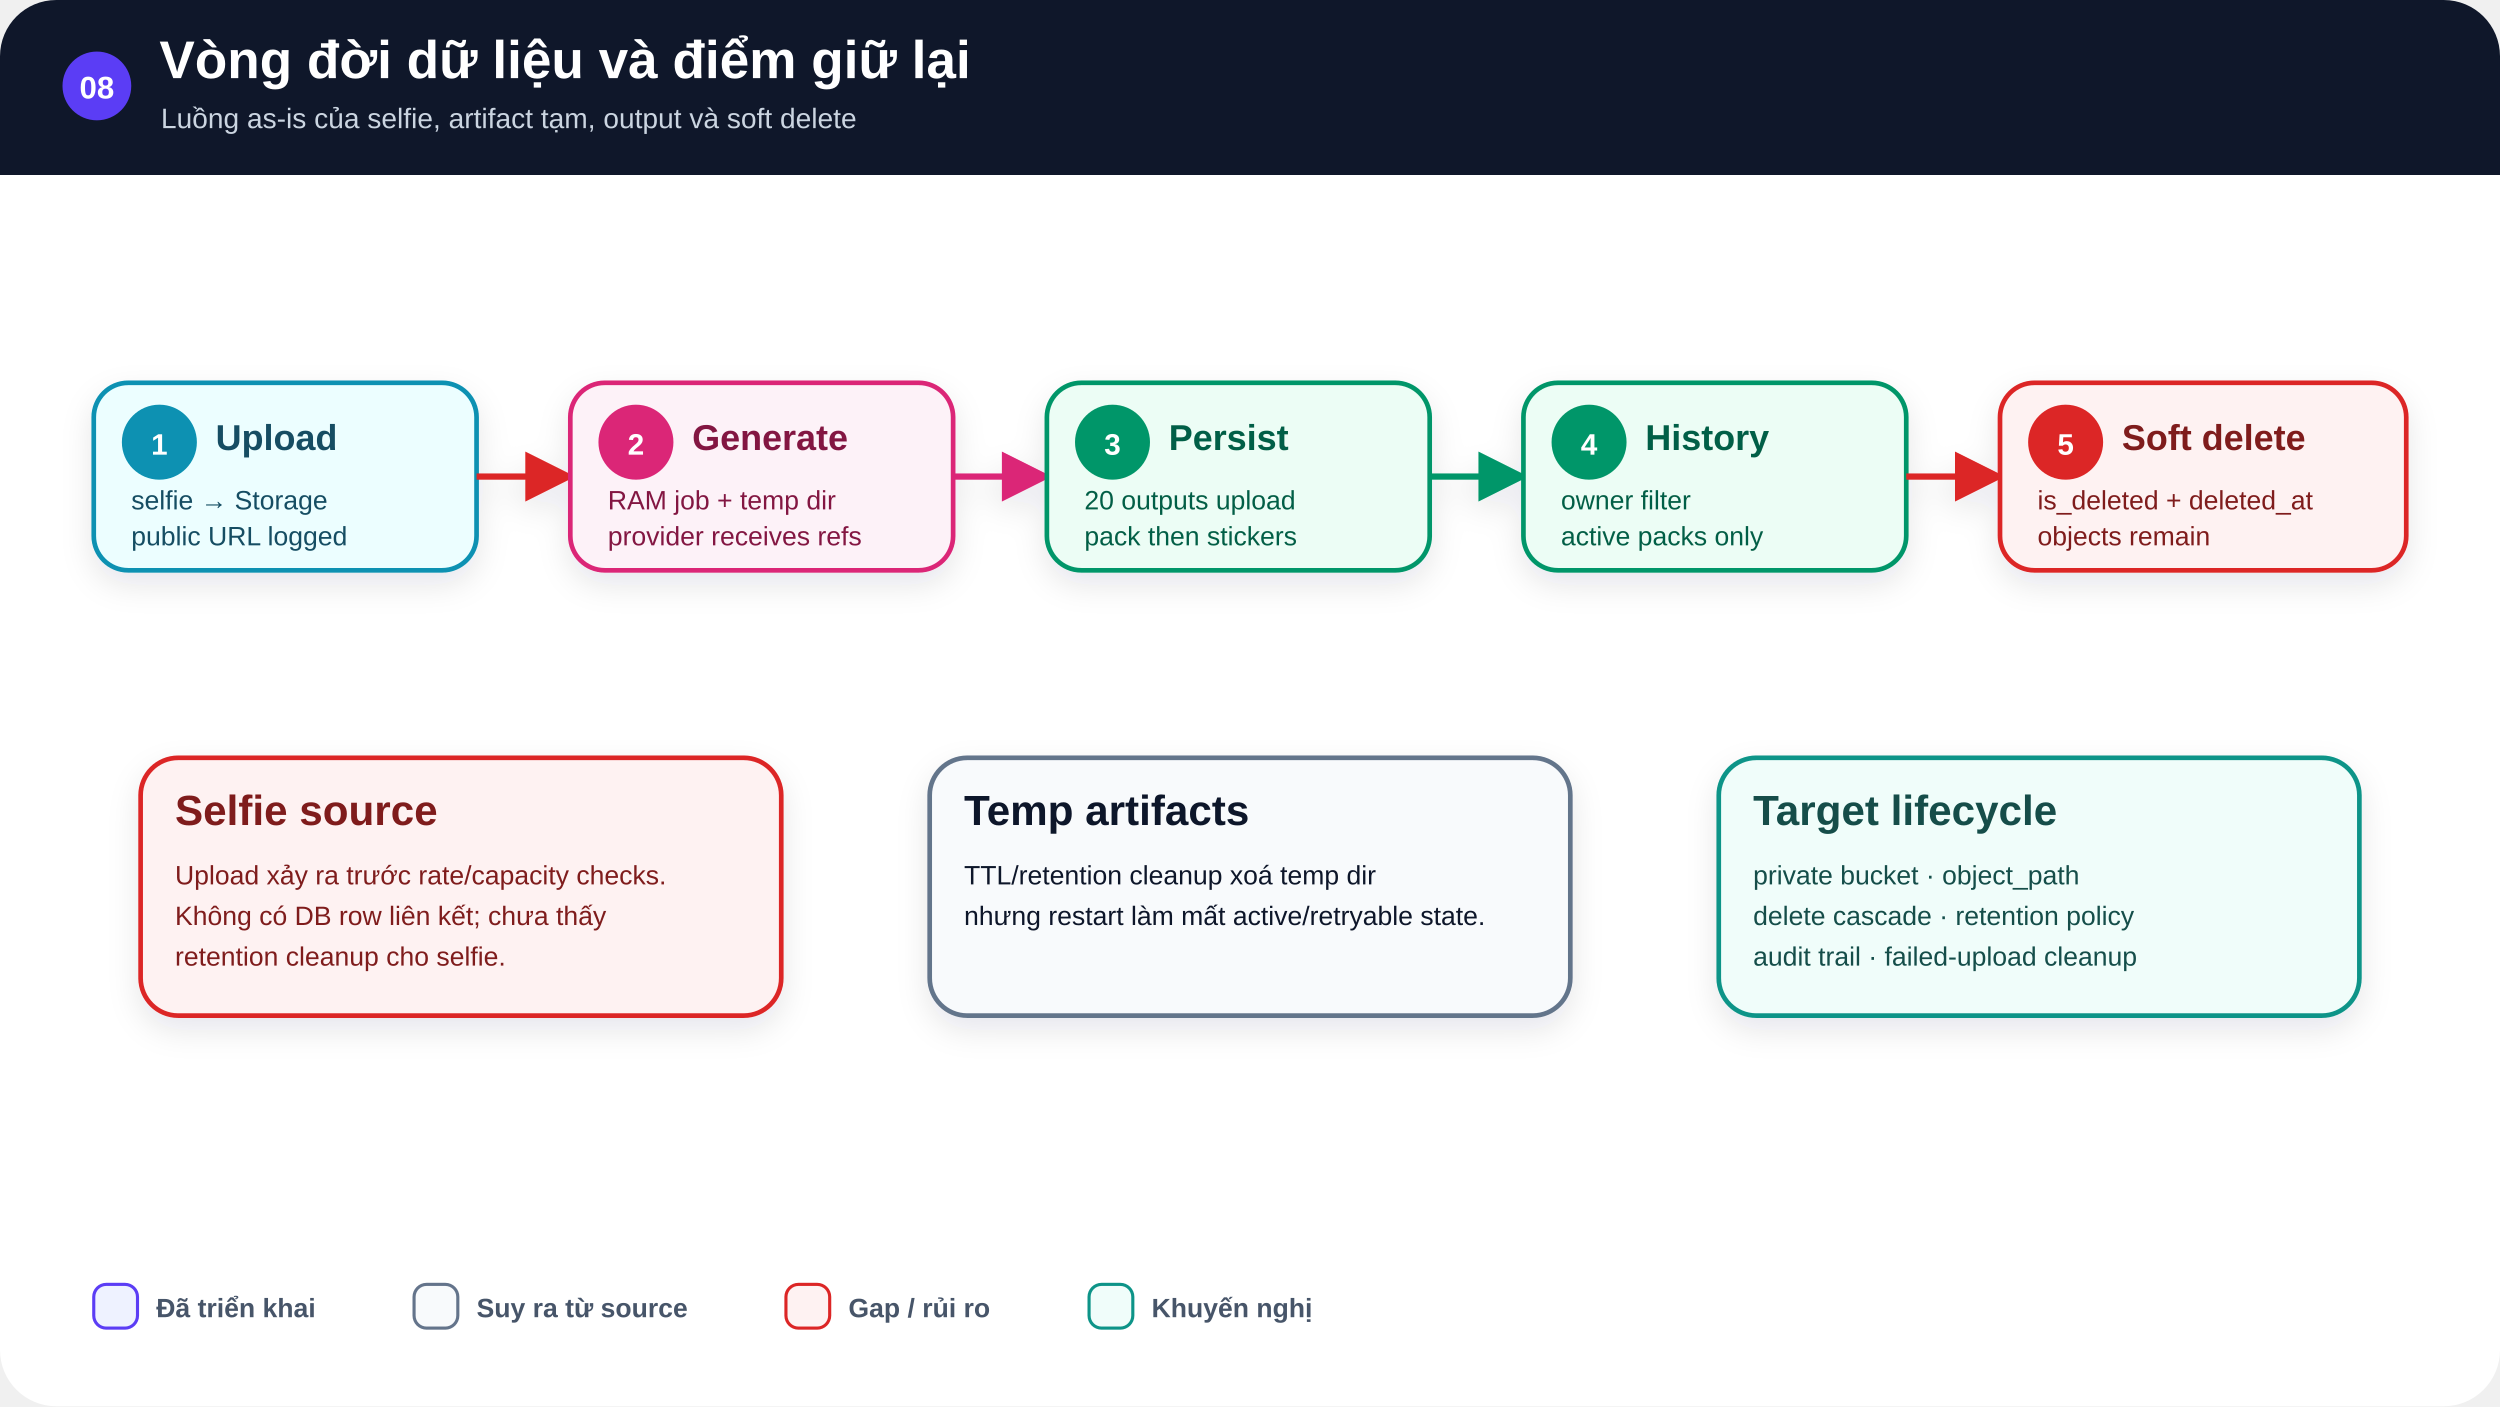
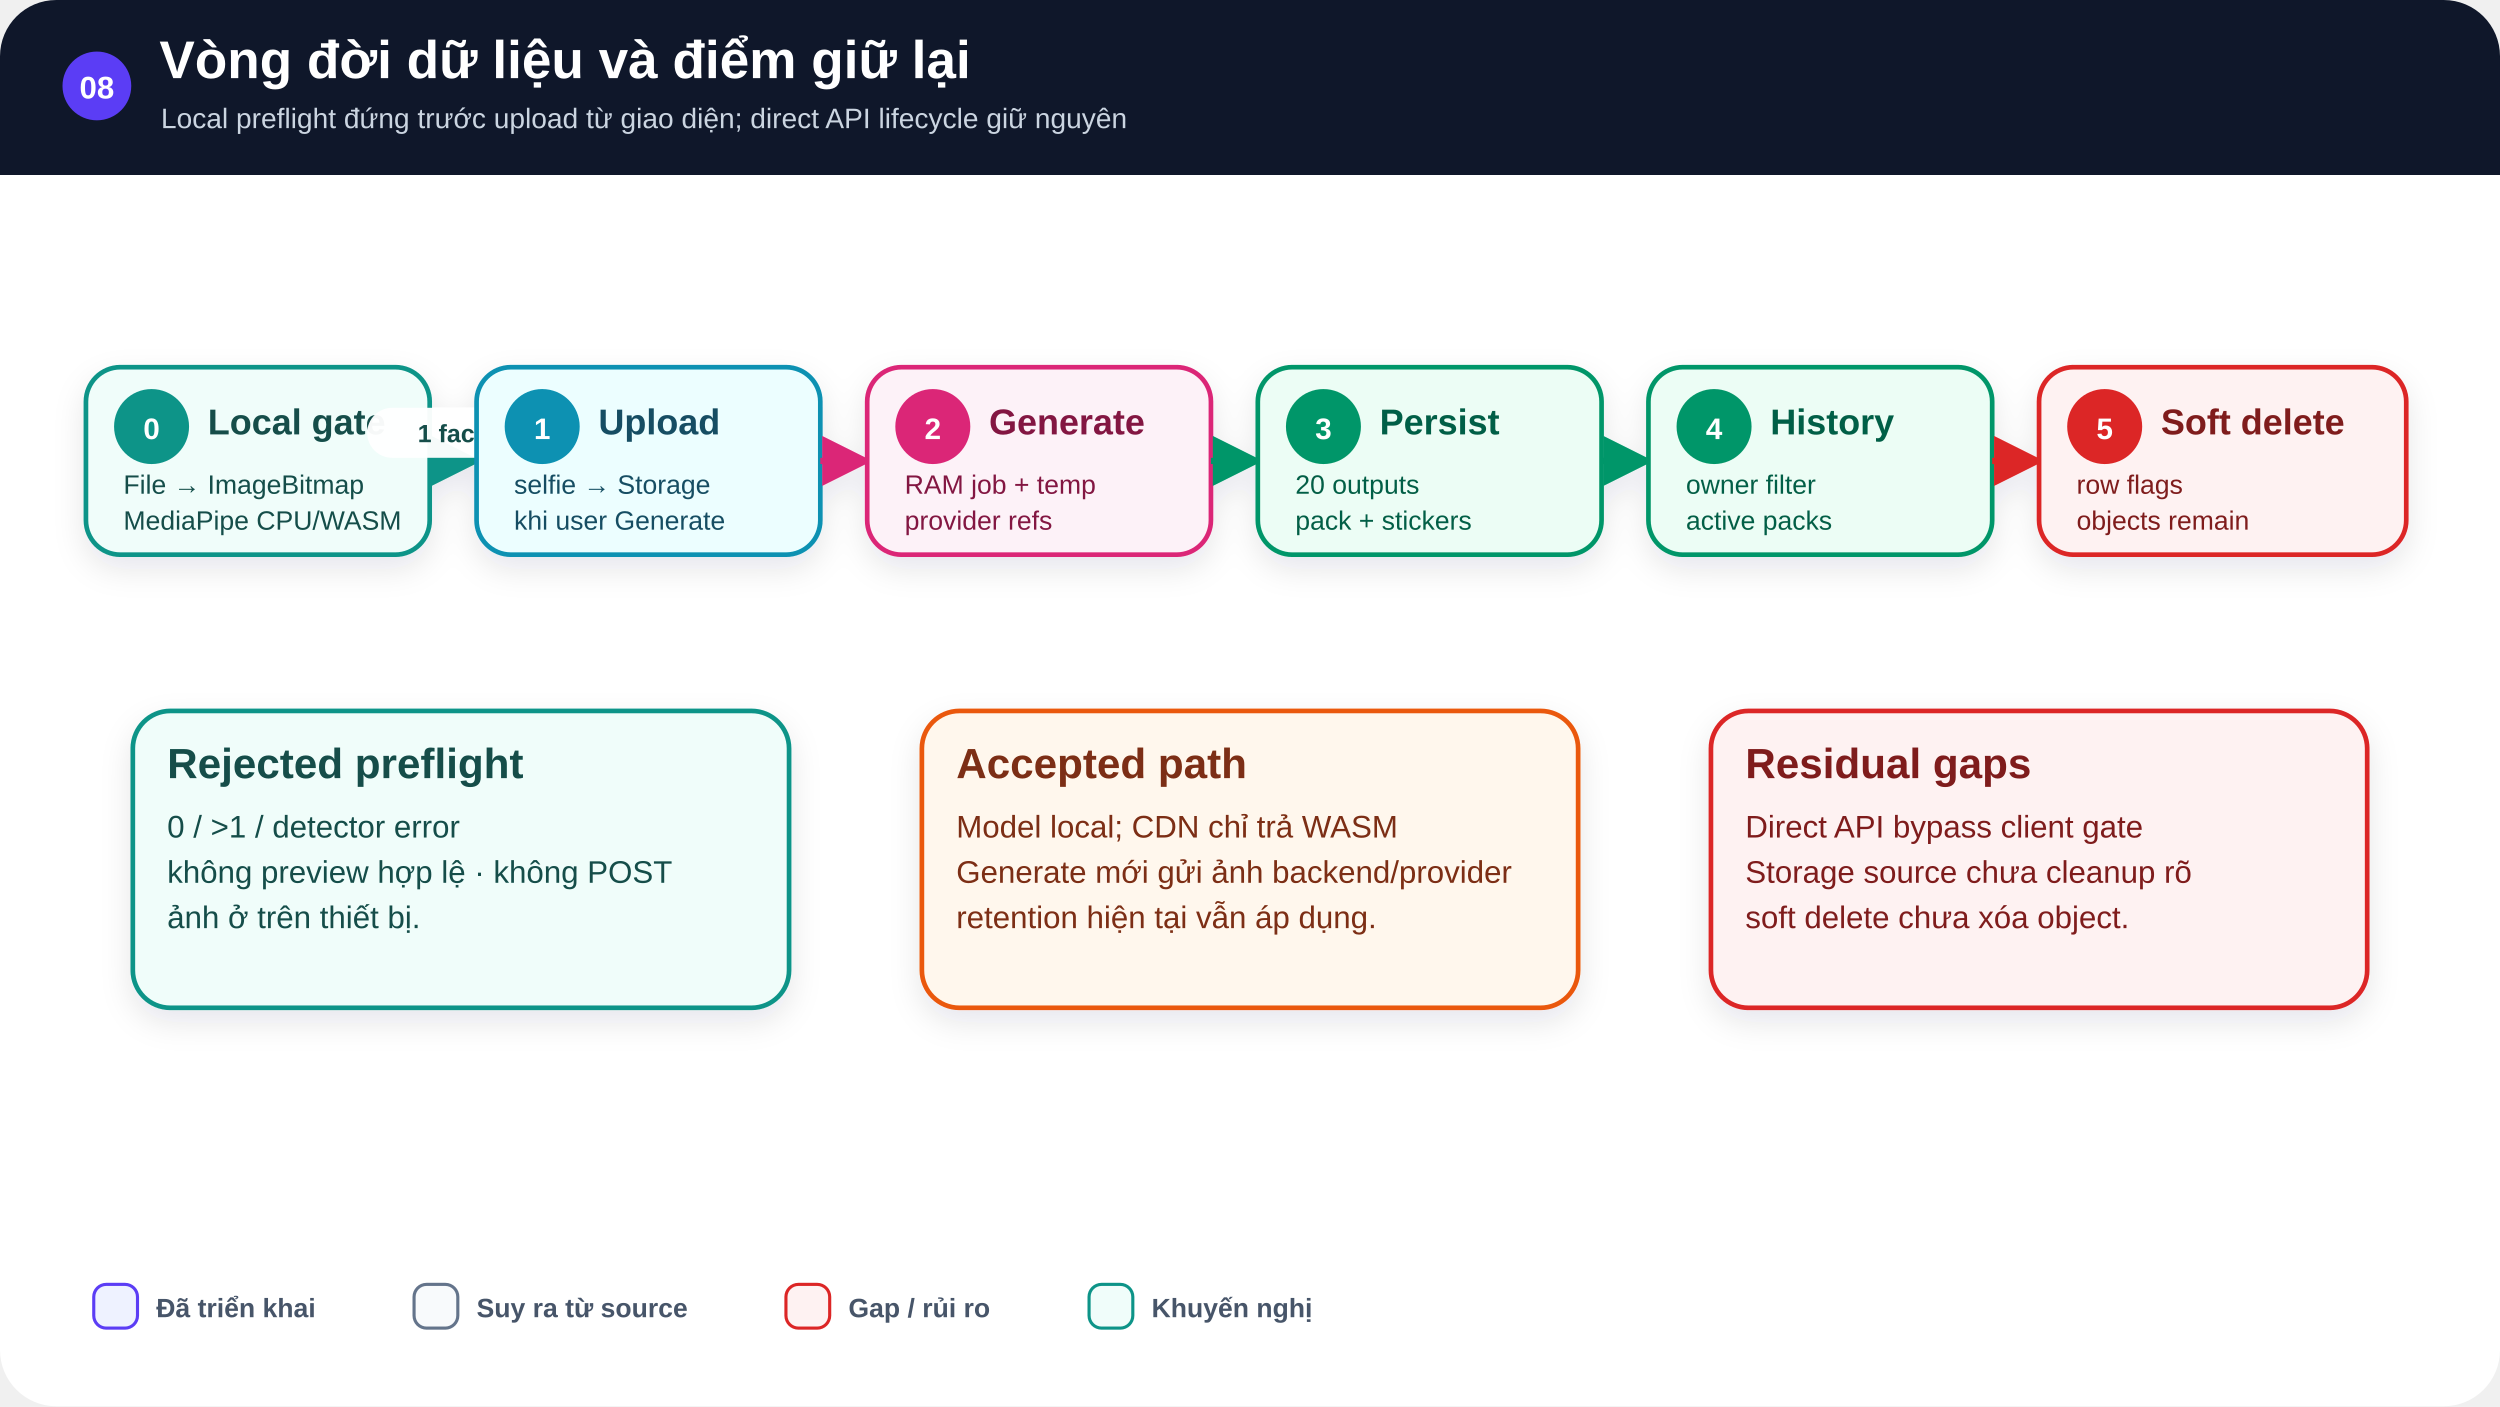
<svg xmlns="http://www.w3.org/2000/svg" width="1600" height="900" viewBox="0 0 1600 900">
  <defs>
    <filter id="shadow-data-lifecycle" x="-20%" y="-20%" width="140%" height="140%">
      <feDropShadow dx="0" dy="8" stdDeviation="10" flood-color="#0F172A" flood-opacity="0.10" />
    </filter>
    <marker id="arrow-data-lifecycle-client" viewBox="0 0 10 10" refX="9" refY="5" markerWidth="8" markerHeight="8" orient="auto-start-reverse">
      <path d="M 0 0 L 10 5 L 0 10 z" fill="#0891B2" />
    </marker>
    <marker id="arrow-data-lifecycle-frontend" viewBox="0 0 10 10" refX="9" refY="5" markerWidth="8" markerHeight="8" orient="auto-start-reverse">
      <path d="M 0 0 L 10 5 L 0 10 z" fill="#5B3DF5" />
    </marker>
    <marker id="arrow-data-lifecycle-backend" viewBox="0 0 10 10" refX="9" refY="5" markerWidth="8" markerHeight="8" orient="auto-start-reverse">
      <path d="M 0 0 L 10 5 L 0 10 z" fill="#DB2777" />
    </marker>
    <marker id="arrow-data-lifecycle-data" viewBox="0 0 10 10" refX="9" refY="5" markerWidth="8" markerHeight="8" orient="auto-start-reverse">
      <path d="M 0 0 L 10 5 L 0 10 z" fill="#059669" />
    </marker>
    <marker id="arrow-data-lifecycle-external" viewBox="0 0 10 10" refX="9" refY="5" markerWidth="8" markerHeight="8" orient="auto-start-reverse">
      <path d="M 0 0 L 10 5 L 0 10 z" fill="#EA580C" />
    </marker>
    <marker id="arrow-data-lifecycle-quality" viewBox="0 0 10 10" refX="9" refY="5" markerWidth="8" markerHeight="8" orient="auto-start-reverse">
      <path d="M 0 0 L 10 5 L 0 10 z" fill="#0D9488" />
    </marker>
    <marker id="arrow-data-lifecycle-risk" viewBox="0 0 10 10" refX="9" refY="5" markerWidth="8" markerHeight="8" orient="auto-start-reverse">
      <path d="M 0 0 L 10 5 L 0 10 z" fill="#DC2626" />
    </marker>
    <marker id="arrow-data-lifecycle-neutral" viewBox="0 0 10 10" refX="9" refY="5" markerWidth="8" markerHeight="8" orient="auto-start-reverse">
      <path d="M 0 0 L 10 5 L 0 10 z" fill="#64748B" />
    </marker>
    <marker id="arrow-data-lifecycle-ink" viewBox="0 0 10 10" refX="9" refY="5" markerWidth="8" markerHeight="8" orient="auto-start-reverse">
      <path d="M 0 0 L 10 5 L 0 10 z" fill="#0F172A" />
    </marker>
  </defs>
  <rect width="1600" height="900" rx="36" fill="#FFFFFF" />
  <rect x="0" y="0" width="1600" height="112" rx="36" fill="#0F172A" />
  <rect x="0" y="76" width="1600" height="36" fill="#0F172A" />
  <circle cx="62" cy="55" r="22" fill="#5B3DF5" />
  <text x="62" y="63" text-anchor="middle" fill="#FFFFFF" font-family="Arial, sans-serif" font-size="20" font-weight="800">08</text>
  <text x="102" y="50" text-anchor="start" fill="#FFFFFF" font-family="Arial, sans-serif" font-size="34" font-weight="800">Vòng đời dữ liệu và điểm giữ lại</text>
-   <text x="103" y="82" text-anchor="start" fill="#CBD5E1" font-family="Arial, sans-serif" font-size="18" font-weight="500">Luồng as-is của selfie, artifact tạm, output và soft delete</text>
+   <text x="103" y="82" text-anchor="start" fill="#CBD5E1" font-family="Arial, sans-serif" font-size="18" font-weight="500">Local preflight đứng trước upload từ giao diện; direct API lifecycle giữ nguyên</text>
  <g filter="url(#shadow-data-lifecycle)">
    <g>
-       <rect x="60" y="245" width="245" height="120" rx="22" fill="#ECFEFF" stroke="#0891B2" stroke-width="3" />
-       <circle cx="102" cy="283" r="24" fill="#0891B2" />
-       <text x="102" y="291" text-anchor="middle" fill="#FFFFFF" font-family="Arial, sans-serif" font-size="19" font-weight="800">1</text>
-       <text x="138" y="288" text-anchor="start" fill="#164E63" font-family="Arial, sans-serif" font-size="23" font-weight="800">Upload</text>
-       <text x="84" y="326" text-anchor="start" fill="#164E63" font-family="Arial, sans-serif" font-size="17" font-weight="500">
-         <tspan x="84" dy="0">selfie → Storage</tspan>
-         <tspan x="84" dy="23">public URL logged</tspan>
+       <rect x="55" y="235" width="220" height="120" rx="22" fill="#F0FDFA" stroke="#0D9488" stroke-width="3" />
+       <circle cx="97" cy="273" r="24" fill="#0D9488" />
+       <text x="97" y="281" text-anchor="middle" fill="#FFFFFF" font-family="Arial, sans-serif" font-size="19" font-weight="800">0</text>
+       <text x="133" y="278" text-anchor="start" fill="#134E4A" font-family="Arial, sans-serif" font-size="23" font-weight="800">Local gate</text>
+       <text x="79" y="316" text-anchor="start" fill="#134E4A" font-family="Arial, sans-serif" font-size="17" font-weight="500">
+         <tspan x="79" dy="0">File → ImageBitmap</tspan>
+         <tspan x="79" dy="23">MediaPipe CPU/WASM</tspan>
      </text>
    </g>
    <g>
-       <path d="M 305 305 L 365 305" fill="none" stroke="#DC2626" stroke-width="4" marker-end="url(#arrow-data-lifecycle-risk)" />
+       <path d="M 275 295 L 305 295" fill="none" stroke="#0D9488" stroke-width="4" marker-end="url(#arrow-data-lifecycle-quality)" />
+       <rect x="235" y="261" width="110" height="32" rx="16" fill="#FFFFFF" opacity="0.96" />
+       <text x="290" y="283" text-anchor="middle" fill="#134E4A" font-family="Arial, sans-serif" font-size="16" font-weight="700">1 face</text>
    </g>
    <g>
-       <rect x="365" y="245" width="245" height="120" rx="22" fill="#FDF2F8" stroke="#DB2777" stroke-width="3" />
-       <circle cx="407" cy="283" r="24" fill="#DB2777" />
-       <text x="407" y="291" text-anchor="middle" fill="#FFFFFF" font-family="Arial, sans-serif" font-size="19" font-weight="800">2</text>
-       <text x="443" y="288" text-anchor="start" fill="#831843" font-family="Arial, sans-serif" font-size="23" font-weight="800">Generate</text>
-       <text x="389" y="326" text-anchor="start" fill="#831843" font-family="Arial, sans-serif" font-size="17" font-weight="500">
-         <tspan x="389" dy="0">RAM job + temp dir</tspan>
-         <tspan x="389" dy="23">provider receives refs</tspan>
+       <rect x="305" y="235" width="220" height="120" rx="22" fill="#ECFEFF" stroke="#0891B2" stroke-width="3" />
+       <circle cx="347" cy="273" r="24" fill="#0891B2" />
+       <text x="347" y="281" text-anchor="middle" fill="#FFFFFF" font-family="Arial, sans-serif" font-size="19" font-weight="800">1</text>
+       <text x="383" y="278" text-anchor="start" fill="#164E63" font-family="Arial, sans-serif" font-size="23" font-weight="800">Upload</text>
+       <text x="329" y="316" text-anchor="start" fill="#164E63" font-family="Arial, sans-serif" font-size="17" font-weight="500">
+         <tspan x="329" dy="0">selfie → Storage</tspan>
+         <tspan x="329" dy="23">khi user Generate</tspan>
      </text>
    </g>
    <g>
-       <path d="M 610 305 L 670 305" fill="none" stroke="#DB2777" stroke-width="4" marker-end="url(#arrow-data-lifecycle-backend)" />
+       <path d="M 525 295 L 555 295" fill="none" stroke="#DB2777" stroke-width="4" marker-end="url(#arrow-data-lifecycle-backend)" />
    </g>
    <g>
-       <rect x="670" y="245" width="245" height="120" rx="22" fill="#ECFDF5" stroke="#059669" stroke-width="3" />
-       <circle cx="712" cy="283" r="24" fill="#059669" />
-       <text x="712" y="291" text-anchor="middle" fill="#FFFFFF" font-family="Arial, sans-serif" font-size="19" font-weight="800">3</text>
-       <text x="748" y="288" text-anchor="start" fill="#065F46" font-family="Arial, sans-serif" font-size="23" font-weight="800">Persist</text>
-       <text x="694" y="326" text-anchor="start" fill="#065F46" font-family="Arial, sans-serif" font-size="17" font-weight="500">
-         <tspan x="694" dy="0">20 outputs upload</tspan>
-         <tspan x="694" dy="23">pack then stickers</tspan>
+       <rect x="555" y="235" width="220" height="120" rx="22" fill="#FDF2F8" stroke="#DB2777" stroke-width="3" />
+       <circle cx="597" cy="273" r="24" fill="#DB2777" />
+       <text x="597" y="281" text-anchor="middle" fill="#FFFFFF" font-family="Arial, sans-serif" font-size="19" font-weight="800">2</text>
+       <text x="633" y="278" text-anchor="start" fill="#831843" font-family="Arial, sans-serif" font-size="23" font-weight="800">Generate</text>
+       <text x="579" y="316" text-anchor="start" fill="#831843" font-family="Arial, sans-serif" font-size="17" font-weight="500">
+         <tspan x="579" dy="0">RAM job + temp</tspan>
+         <tspan x="579" dy="23">provider refs</tspan>
      </text>
    </g>
    <g>
-       <path d="M 915 305 L 975 305" fill="none" stroke="#059669" stroke-width="4" marker-end="url(#arrow-data-lifecycle-data)" />
+       <path d="M 775 295 L 805 295" fill="none" stroke="#059669" stroke-width="4" marker-end="url(#arrow-data-lifecycle-data)" />
    </g>
    <g>
-       <rect x="975" y="245" width="245" height="120" rx="22" fill="#ECFDF5" stroke="#059669" stroke-width="3" />
-       <circle cx="1017" cy="283" r="24" fill="#059669" />
-       <text x="1017" y="291" text-anchor="middle" fill="#FFFFFF" font-family="Arial, sans-serif" font-size="19" font-weight="800">4</text>
-       <text x="1053" y="288" text-anchor="start" fill="#065F46" font-family="Arial, sans-serif" font-size="23" font-weight="800">History</text>
-       <text x="999" y="326" text-anchor="start" fill="#065F46" font-family="Arial, sans-serif" font-size="17" font-weight="500">
-         <tspan x="999" dy="0">owner filter</tspan>
-         <tspan x="999" dy="23">active packs only</tspan>
+       <rect x="805" y="235" width="220" height="120" rx="22" fill="#ECFDF5" stroke="#059669" stroke-width="3" />
+       <circle cx="847" cy="273" r="24" fill="#059669" />
+       <text x="847" y="281" text-anchor="middle" fill="#FFFFFF" font-family="Arial, sans-serif" font-size="19" font-weight="800">3</text>
+       <text x="883" y="278" text-anchor="start" fill="#065F46" font-family="Arial, sans-serif" font-size="23" font-weight="800">Persist</text>
+       <text x="829" y="316" text-anchor="start" fill="#065F46" font-family="Arial, sans-serif" font-size="17" font-weight="500">
+         <tspan x="829" dy="0">20 outputs</tspan>
+         <tspan x="829" dy="23">pack + stickers</tspan>
      </text>
    </g>
    <g>
-       <path d="M 1220 305 L 1280 305" fill="none" stroke="#DC2626" stroke-width="4" marker-end="url(#arrow-data-lifecycle-risk)" />
+       <path d="M 1025 295 L 1055 295" fill="none" stroke="#059669" stroke-width="4" marker-end="url(#arrow-data-lifecycle-data)" />
    </g>
    <g>
-       <rect x="1280" y="245" width="260" height="120" rx="22" fill="#FEF2F2" stroke="#DC2626" stroke-width="3" />
-       <circle cx="1322" cy="283" r="24" fill="#DC2626" />
-       <text x="1322" y="291" text-anchor="middle" fill="#FFFFFF" font-family="Arial, sans-serif" font-size="19" font-weight="800">5</text>
-       <text x="1358" y="288" text-anchor="start" fill="#7F1D1D" font-family="Arial, sans-serif" font-size="23" font-weight="800">Soft delete</text>
-       <text x="1304" y="326" text-anchor="start" fill="#7F1D1D" font-family="Arial, sans-serif" font-size="17" font-weight="500">
-         <tspan x="1304" dy="0">is_deleted + deleted_at</tspan>
-         <tspan x="1304" dy="23">objects remain</tspan>
+       <rect x="1055" y="235" width="220" height="120" rx="22" fill="#ECFDF5" stroke="#059669" stroke-width="3" />
+       <circle cx="1097" cy="273" r="24" fill="#059669" />
+       <text x="1097" y="281" text-anchor="middle" fill="#FFFFFF" font-family="Arial, sans-serif" font-size="19" font-weight="800">4</text>
+       <text x="1133" y="278" text-anchor="start" fill="#065F46" font-family="Arial, sans-serif" font-size="23" font-weight="800">History</text>
+       <text x="1079" y="316" text-anchor="start" fill="#065F46" font-family="Arial, sans-serif" font-size="17" font-weight="500">
+         <tspan x="1079" dy="0">owner filter</tspan>
+         <tspan x="1079" dy="23">active packs</tspan>
      </text>
    </g>
    <g>
-       <rect x="90" y="485" width="410" height="165" rx="24" fill="#FEF2F2" stroke="#DC2626" stroke-width="3" />
-       <text x="112" y="528" text-anchor="start" fill="#7F1D1D" font-family="Arial, sans-serif" font-size="27" font-weight="800">Selfie source</text>
-       <text x="112" y="566" text-anchor="start" fill="#7F1D1D" font-family="Arial, sans-serif" font-size="17" font-weight="500">
-         <tspan x="112" dy="0">Upload xảy ra trước rate/capacity checks.</tspan>
-         <tspan x="112" dy="26">Không có DB row liên kết; chưa thấy</tspan>
-         <tspan x="112" dy="26">retention cleanup cho selfie.</tspan>
+       <path d="M 1275 295 L 1305 295" fill="none" stroke="#DC2626" stroke-width="4" marker-end="url(#arrow-data-lifecycle-risk)" />
+     </g>
+     <g>
+       <rect x="1305" y="235" width="235" height="120" rx="22" fill="#FEF2F2" stroke="#DC2626" stroke-width="3" />
+       <circle cx="1347" cy="273" r="24" fill="#DC2626" />
+       <text x="1347" y="281" text-anchor="middle" fill="#FFFFFF" font-family="Arial, sans-serif" font-size="19" font-weight="800">5</text>
+       <text x="1383" y="278" text-anchor="start" fill="#7F1D1D" font-family="Arial, sans-serif" font-size="23" font-weight="800">Soft delete</text>
+       <text x="1329" y="316" text-anchor="start" fill="#7F1D1D" font-family="Arial, sans-serif" font-size="17" font-weight="500">
+         <tspan x="1329" dy="0">row flags</tspan>
+         <tspan x="1329" dy="23">objects remain</tspan>
      </text>
    </g>
    <g>
-       <rect x="595" y="485" width="410" height="165" rx="24" fill="#F8FAFC" stroke="#64748B" stroke-width="3" />
-       <text x="617" y="528" text-anchor="start" fill="#0F172A" font-family="Arial, sans-serif" font-size="27" font-weight="800">Temp artifacts</text>
-       <text x="617" y="566" text-anchor="start" fill="#0F172A" font-family="Arial, sans-serif" font-size="17" font-weight="500">
-         <tspan x="617" dy="0">TTL/retention cleanup xoá temp dir</tspan>
-         <tspan x="617" dy="26">nhưng restart làm mất active/retryable state.</tspan>
+       <rect x="85" y="455" width="420" height="190" rx="24" fill="#F0FDFA" stroke="#0D9488" stroke-width="3" />
+       <text x="107" y="498" text-anchor="start" fill="#134E4A" font-family="Arial, sans-serif" font-size="27" font-weight="800">Rejected preflight</text>
+       <text x="107" y="536" text-anchor="start" fill="#134E4A" font-family="Arial, sans-serif" font-size="20" font-weight="500">
+         <tspan x="107" dy="0">0 / &gt;1 / detector error</tspan>
+         <tspan x="107" dy="29">không preview hợp lệ · không POST</tspan>
+         <tspan x="107" dy="29">ảnh ở trên thiết bị.</tspan>
      </text>
    </g>
    <g>
-       <rect x="1100" y="485" width="410" height="165" rx="24" fill="#F0FDFA" stroke="#0D9488" stroke-width="3" />
-       <text x="1122" y="528" text-anchor="start" fill="#134E4A" font-family="Arial, sans-serif" font-size="27" font-weight="800">Target lifecycle</text>
-       <text x="1122" y="566" text-anchor="start" fill="#134E4A" font-family="Arial, sans-serif" font-size="17" font-weight="500">
-         <tspan x="1122" dy="0">private bucket · object_path</tspan>
-         <tspan x="1122" dy="26">delete cascade · retention policy</tspan>
-         <tspan x="1122" dy="26">audit trail · failed-upload cleanup</tspan>
+       <rect x="590" y="455" width="420" height="190" rx="24" fill="#FFF7ED" stroke="#EA580C" stroke-width="3" />
+       <text x="612" y="498" text-anchor="start" fill="#7C2D12" font-family="Arial, sans-serif" font-size="27" font-weight="800">Accepted path</text>
+       <text x="612" y="536" text-anchor="start" fill="#7C2D12" font-family="Arial, sans-serif" font-size="20" font-weight="500">
+         <tspan x="612" dy="0">Model local; CDN chỉ trả WASM</tspan>
+         <tspan x="612" dy="29">Generate mới gửi ảnh backend/provider</tspan>
+         <tspan x="612" dy="29">retention hiện tại vẫn áp dụng.</tspan>
+       </text>
+     </g>
+     <g>
+       <rect x="1095" y="455" width="420" height="190" rx="24" fill="#FEF2F2" stroke="#DC2626" stroke-width="3" />
+       <text x="1117" y="498" text-anchor="start" fill="#7F1D1D" font-family="Arial, sans-serif" font-size="27" font-weight="800">Residual gaps</text>
+       <text x="1117" y="536" text-anchor="start" fill="#7F1D1D" font-family="Arial, sans-serif" font-size="20" font-weight="500">
+         <tspan x="1117" dy="0">Direct API bypass client gate</tspan>
+         <tspan x="1117" dy="29">Storage source chưa cleanup rõ</tspan>
+         <tspan x="1117" dy="29">soft delete chưa xóa object.</tspan>
      </text>
    </g>
  </g>
  <g>
    <rect x="60" y="822" width="28" height="28" rx="8" fill="#EEF2FF" stroke="#5B3DF5" stroke-width="2" />
    <text x="100" y="843" text-anchor="start" fill="#475569" font-family="Arial, sans-serif" font-size="17" font-weight="600">Đã triển khai</text>
    <rect x="265" y="822" width="28" height="28" rx="8" fill="#F8FAFC" stroke="#64748B" stroke-width="2" />
    <text x="305" y="843" text-anchor="start" fill="#475569" font-family="Arial, sans-serif" font-size="17" font-weight="600">Suy ra từ source</text>
    <rect x="503" y="822" width="28" height="28" rx="8" fill="#FEF2F2" stroke="#DC2626" stroke-width="2" />
    <text x="543" y="843" text-anchor="start" fill="#475569" font-family="Arial, sans-serif" font-size="17" font-weight="600">Gap / rủi ro</text>
    <rect x="697" y="822" width="28" height="28" rx="8" fill="#F0FDFA" stroke="#0D9488" stroke-width="2" />
    <text x="737" y="843" text-anchor="start" fill="#475569" font-family="Arial, sans-serif" font-size="17" font-weight="600">Khuyến nghị</text>
  </g>
</svg>
